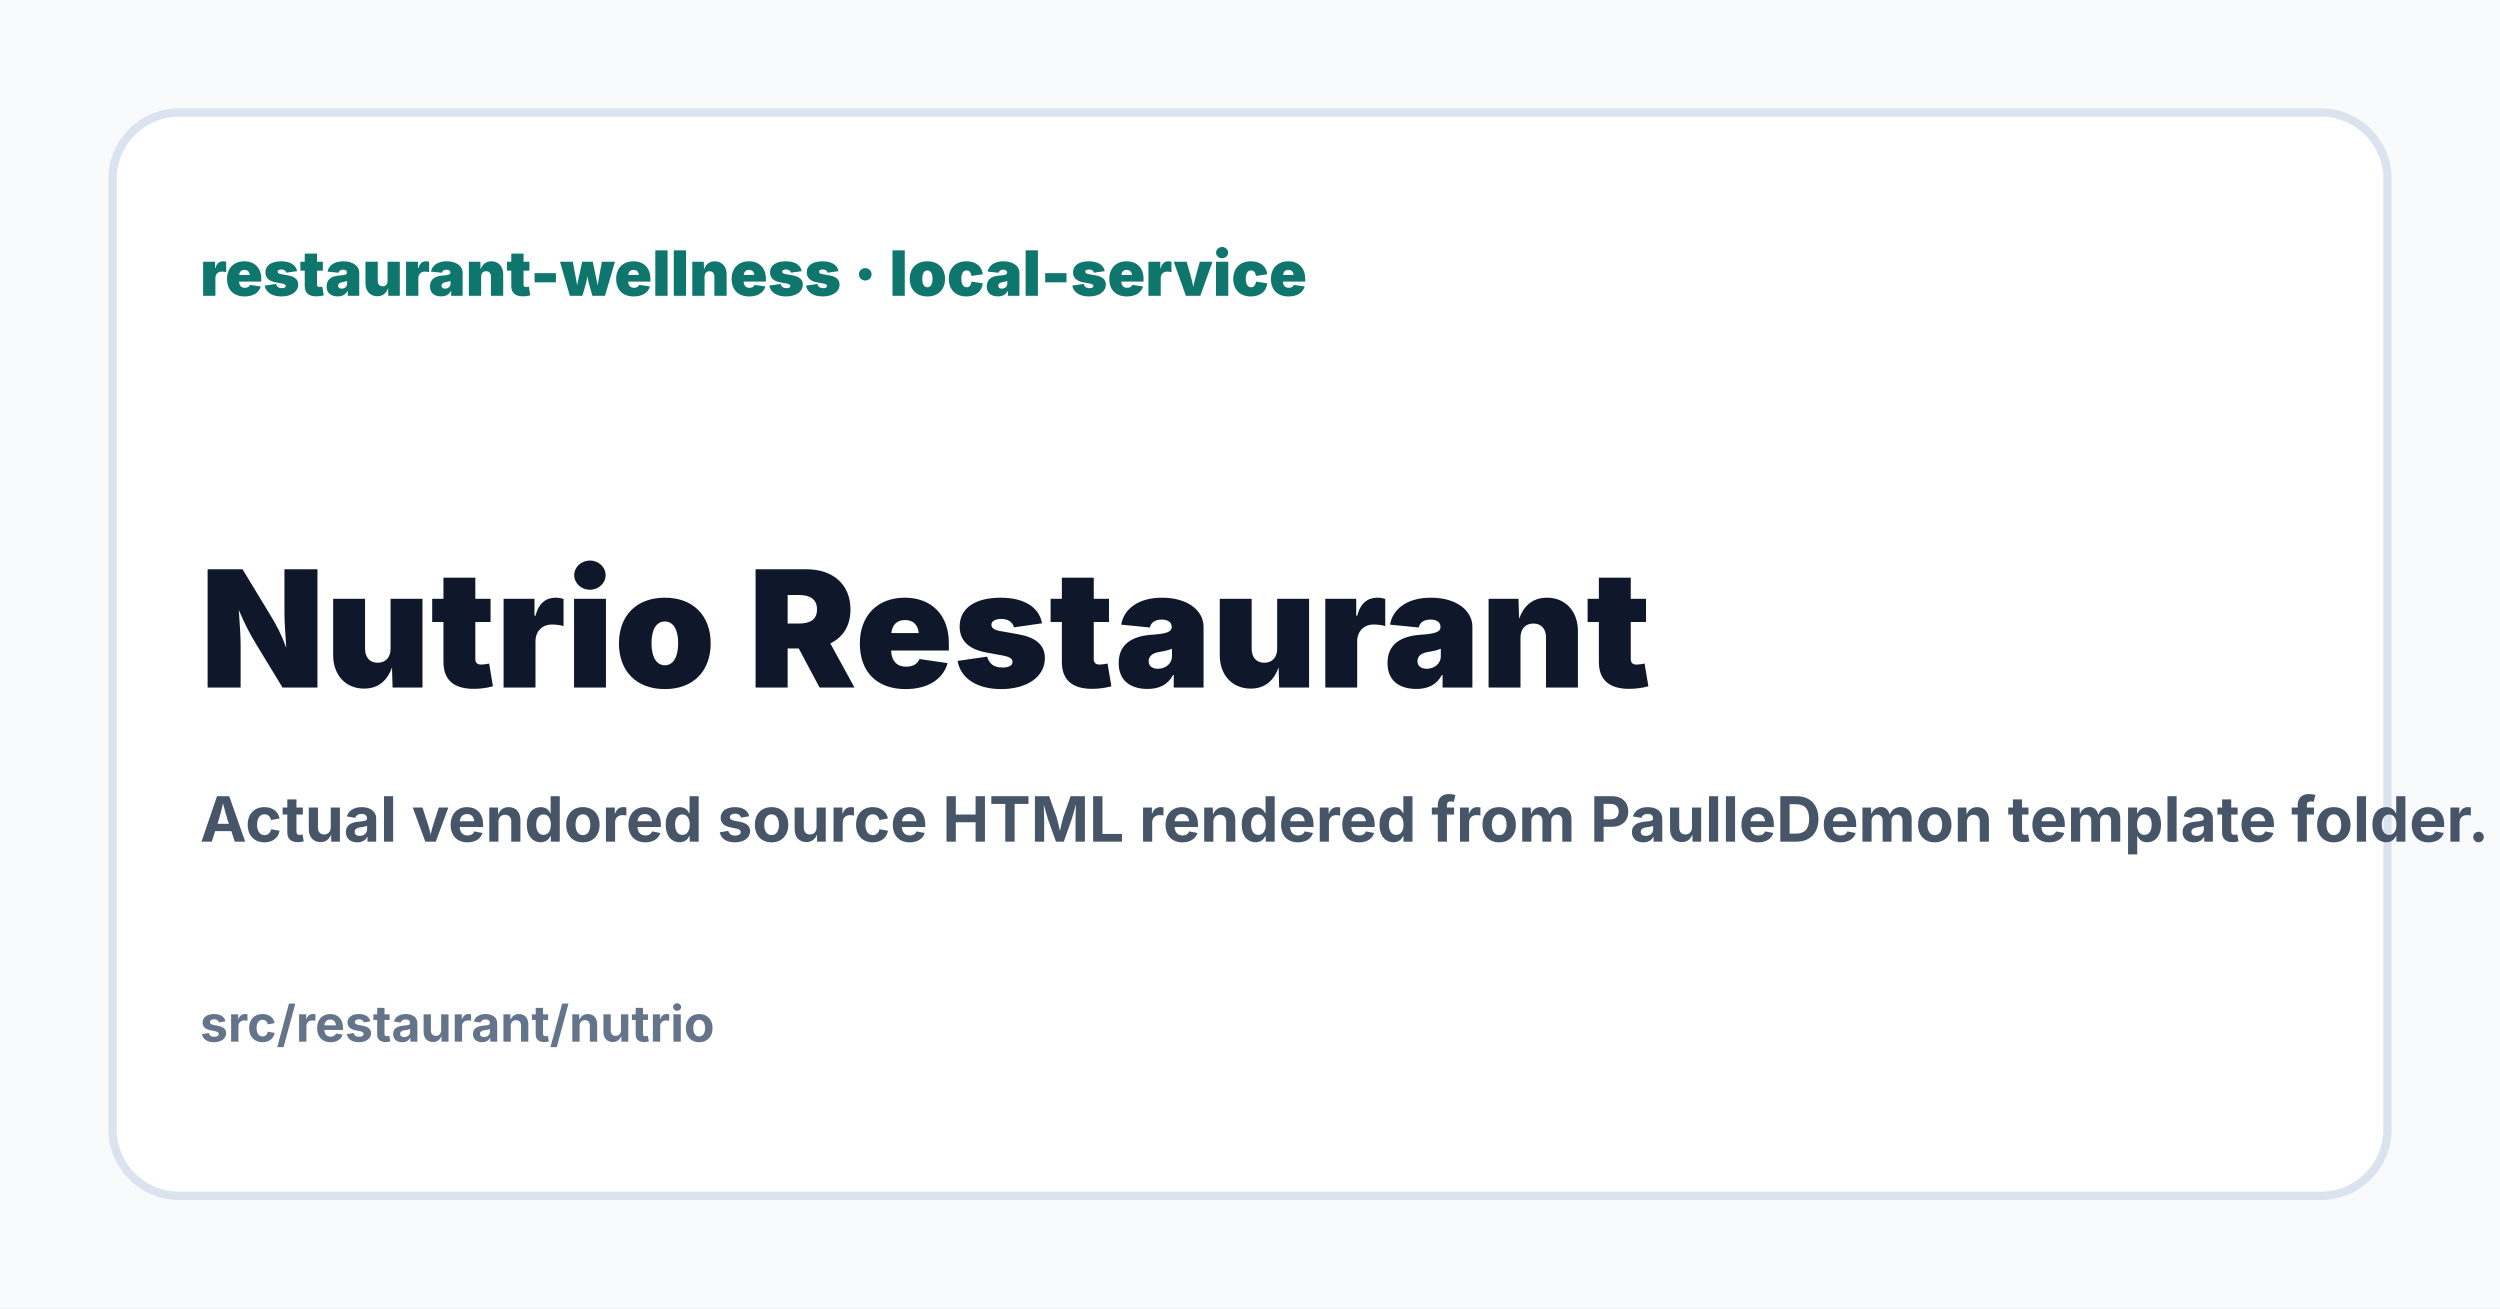
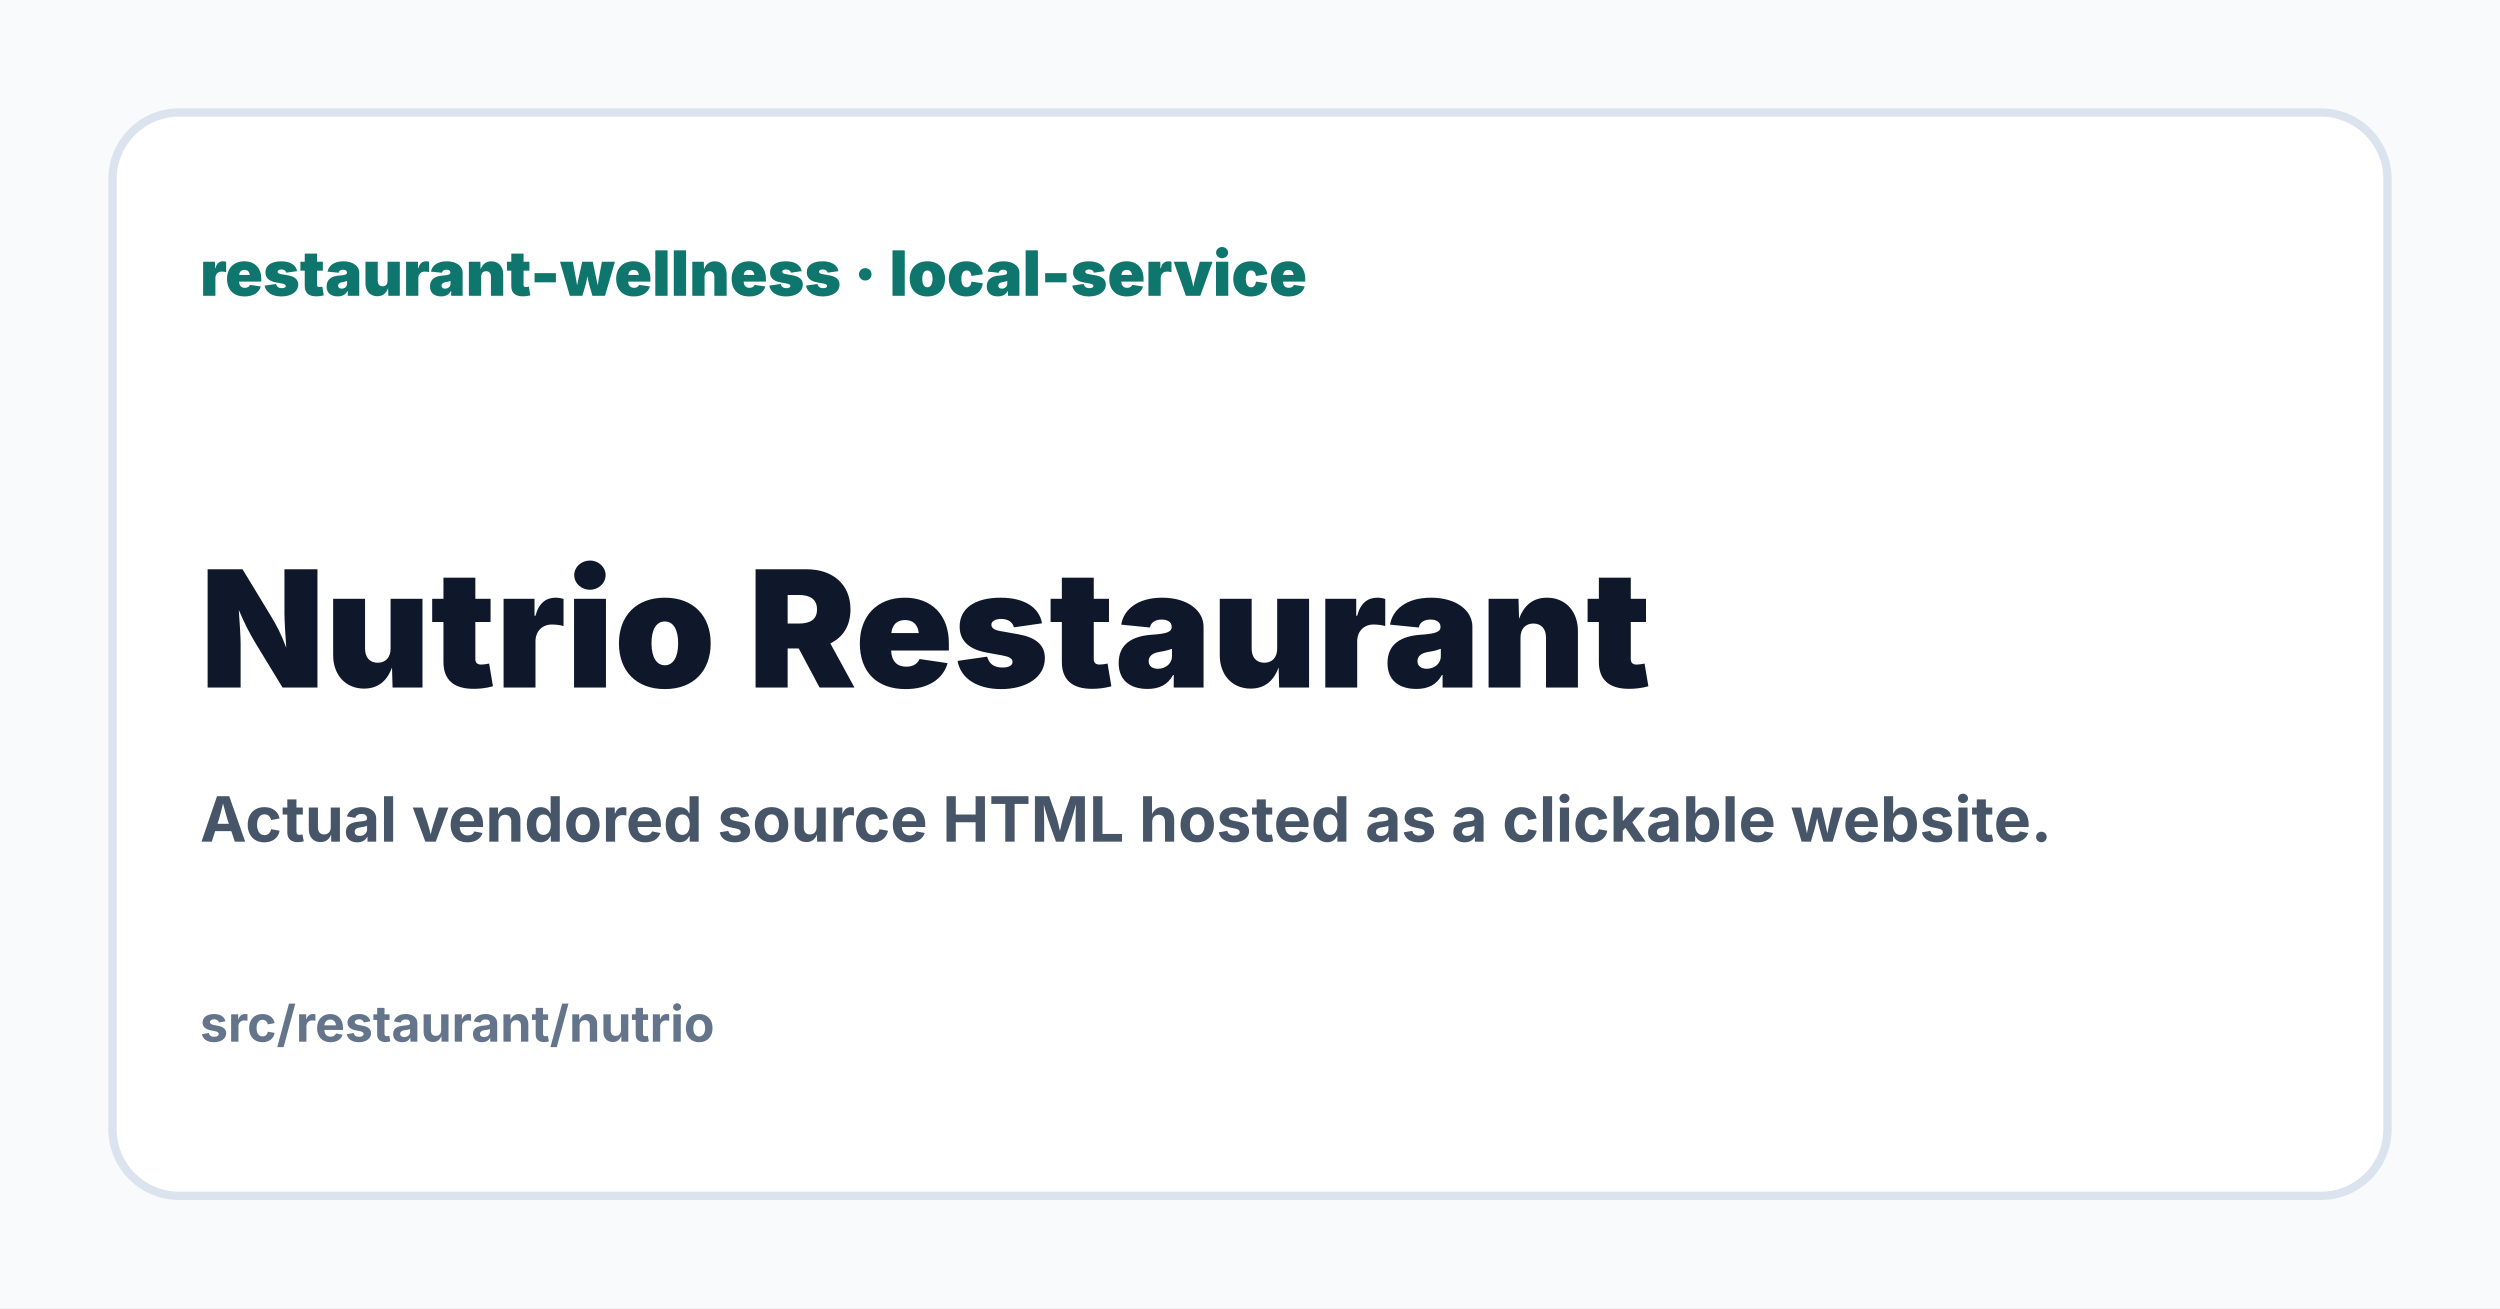
<svg xmlns="http://www.w3.org/2000/svg" width="1200" height="628" viewBox="0 0 1200 628" role="img" aria-label="Nutrio Restaurant preview">
  <rect width="1200" height="628" fill="#f8fafc" />
  <rect x="54" y="54" width="1092" height="520" rx="32" fill="#ffffff" stroke="#dbe3ef" stroke-width="4" />
  <text x="96" y="142" fill="#0f766e" font-family="Inter, Arial, sans-serif" font-size="30" font-weight="850">restaurant-wellness · local-service</text>
  <text x="96" y="330" fill="#0f172a" font-family="Inter, Arial, sans-serif" font-size="78" font-weight="900">Nutrio Restaurant</text>
-   <text x="96" y="404" fill="#475569" font-family="Inter, Arial, sans-serif" font-size="30" font-weight="650">Actual vendored source HTML rendered from PaulleDemon template folder.</text>
+   <text x="96" y="404" fill="#475569" font-family="Inter, Arial, sans-serif" font-size="30" font-weight="650">Actual vendored source HTML hosted as a clickable website.</text>
  <text x="96" y="500" fill="#64748b" font-family="Inter, Arial, sans-serif" font-size="24" font-weight="650">src/restaurant/nutrio</text>
</svg>
